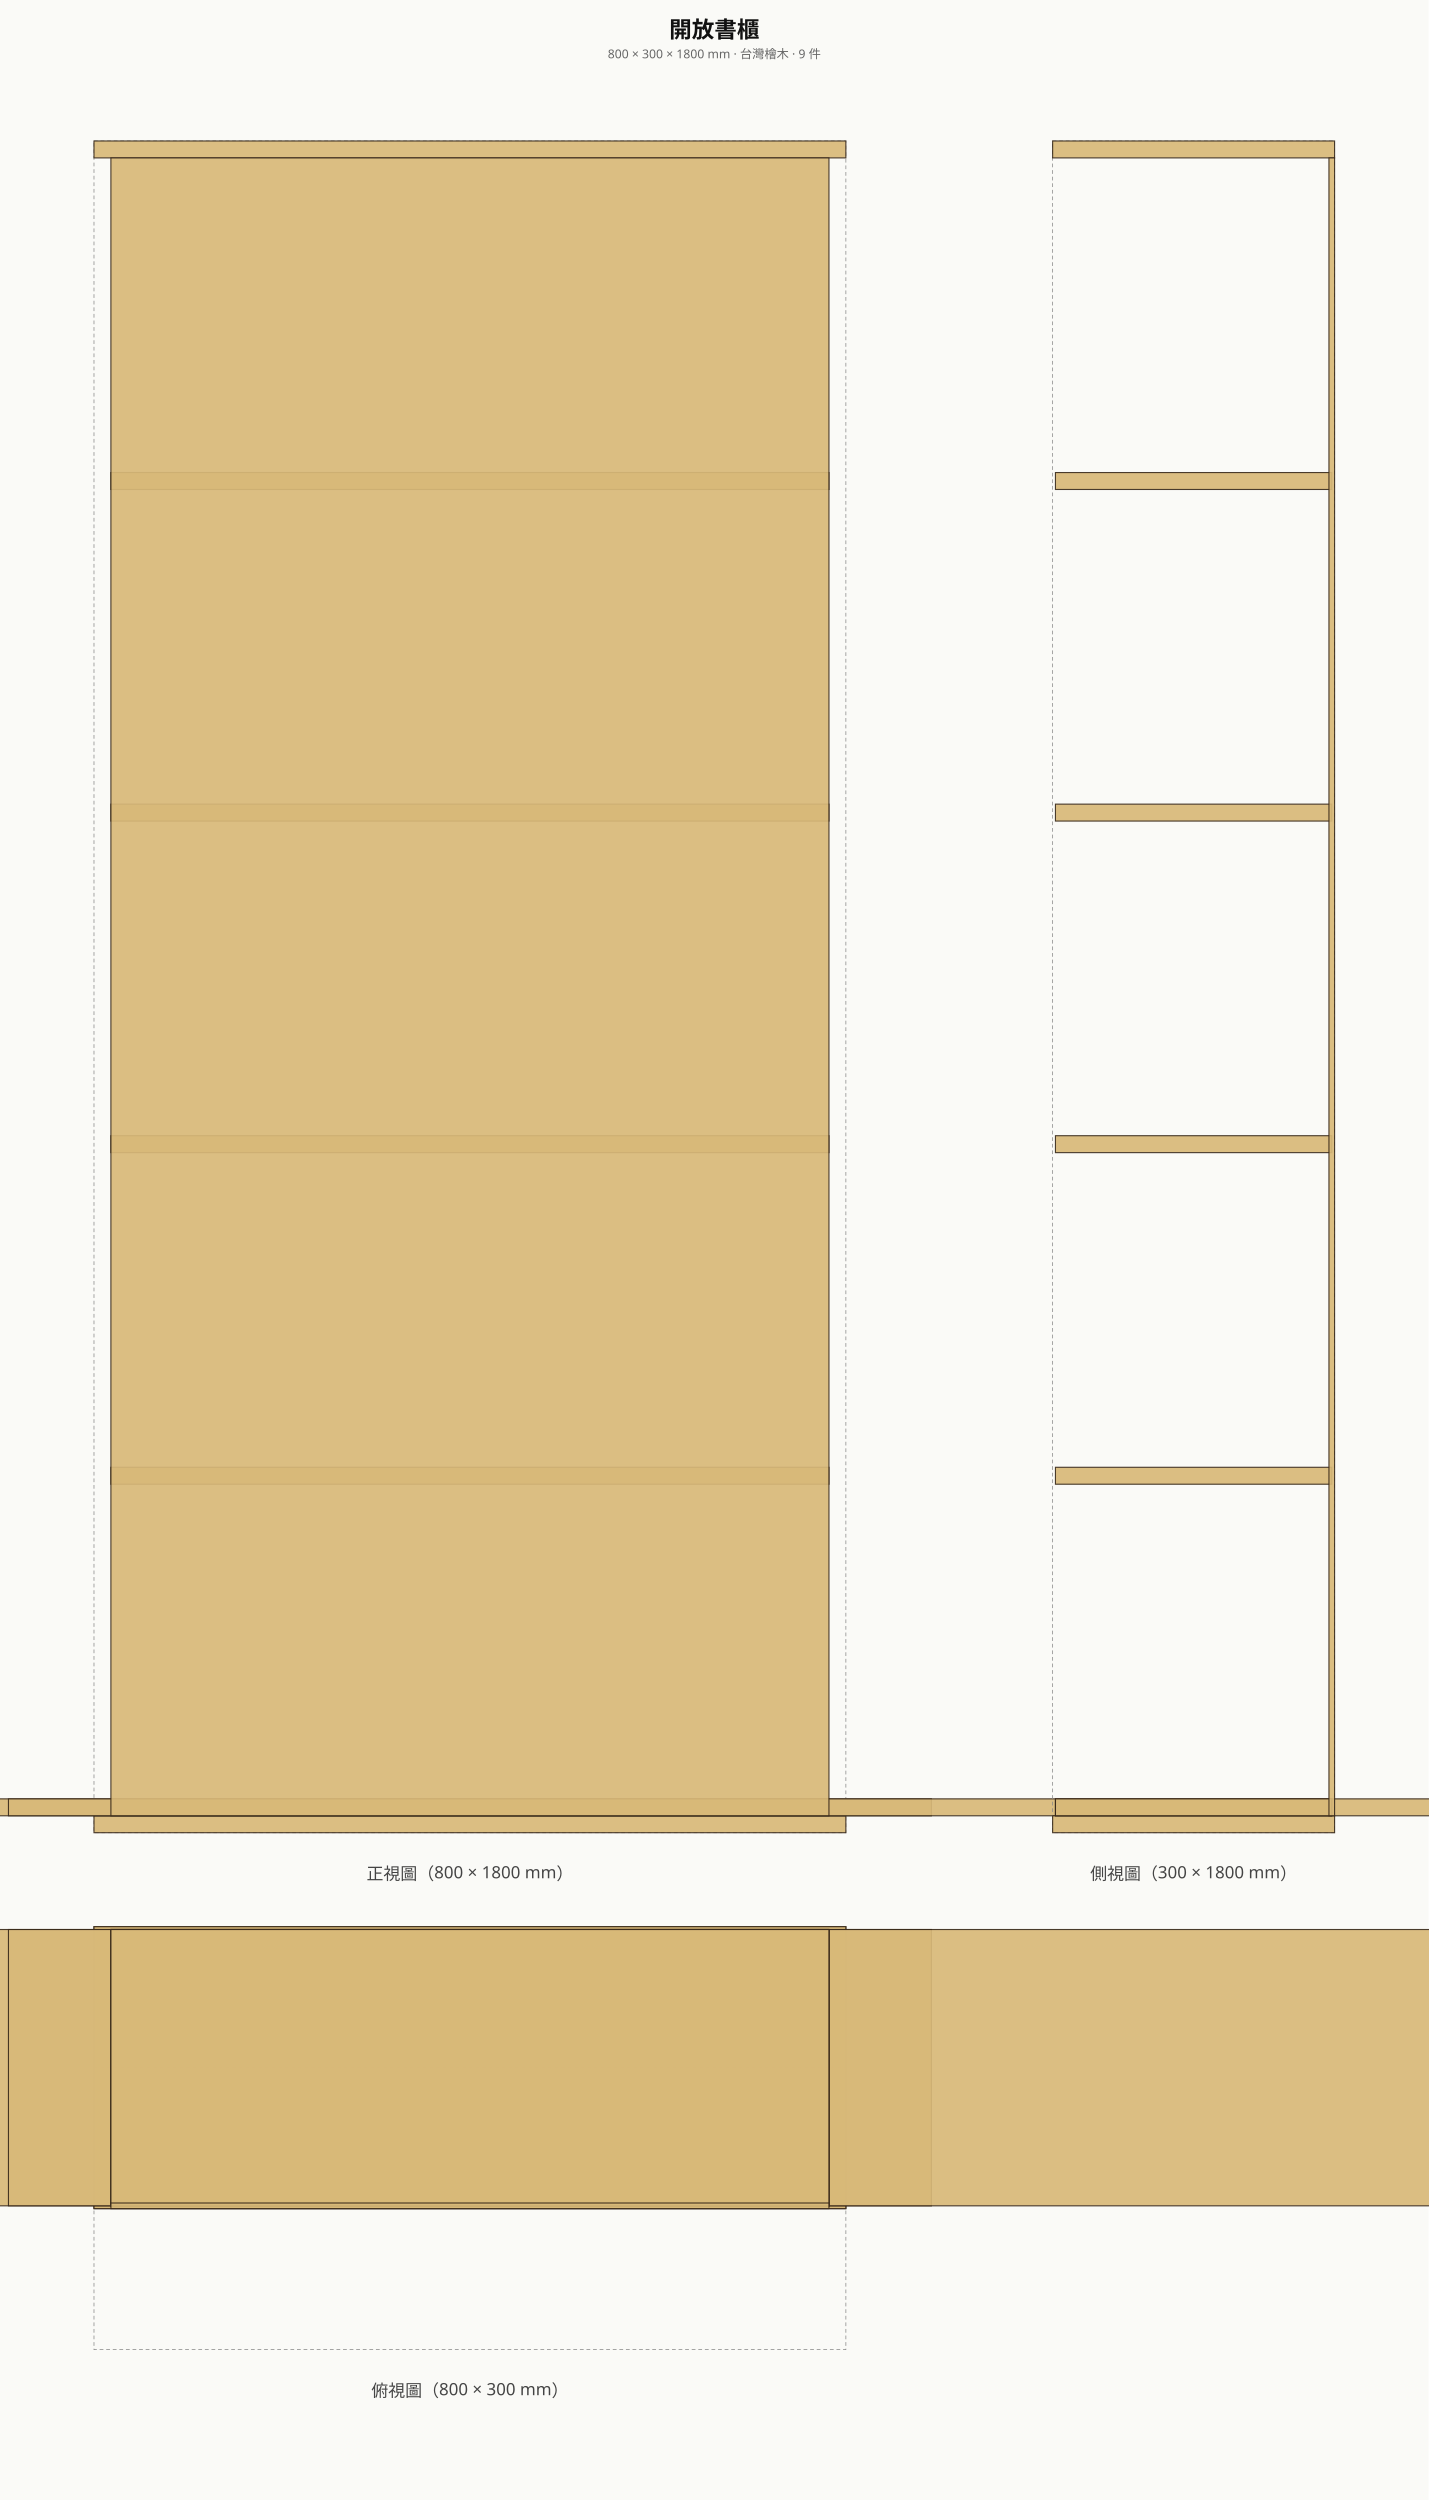
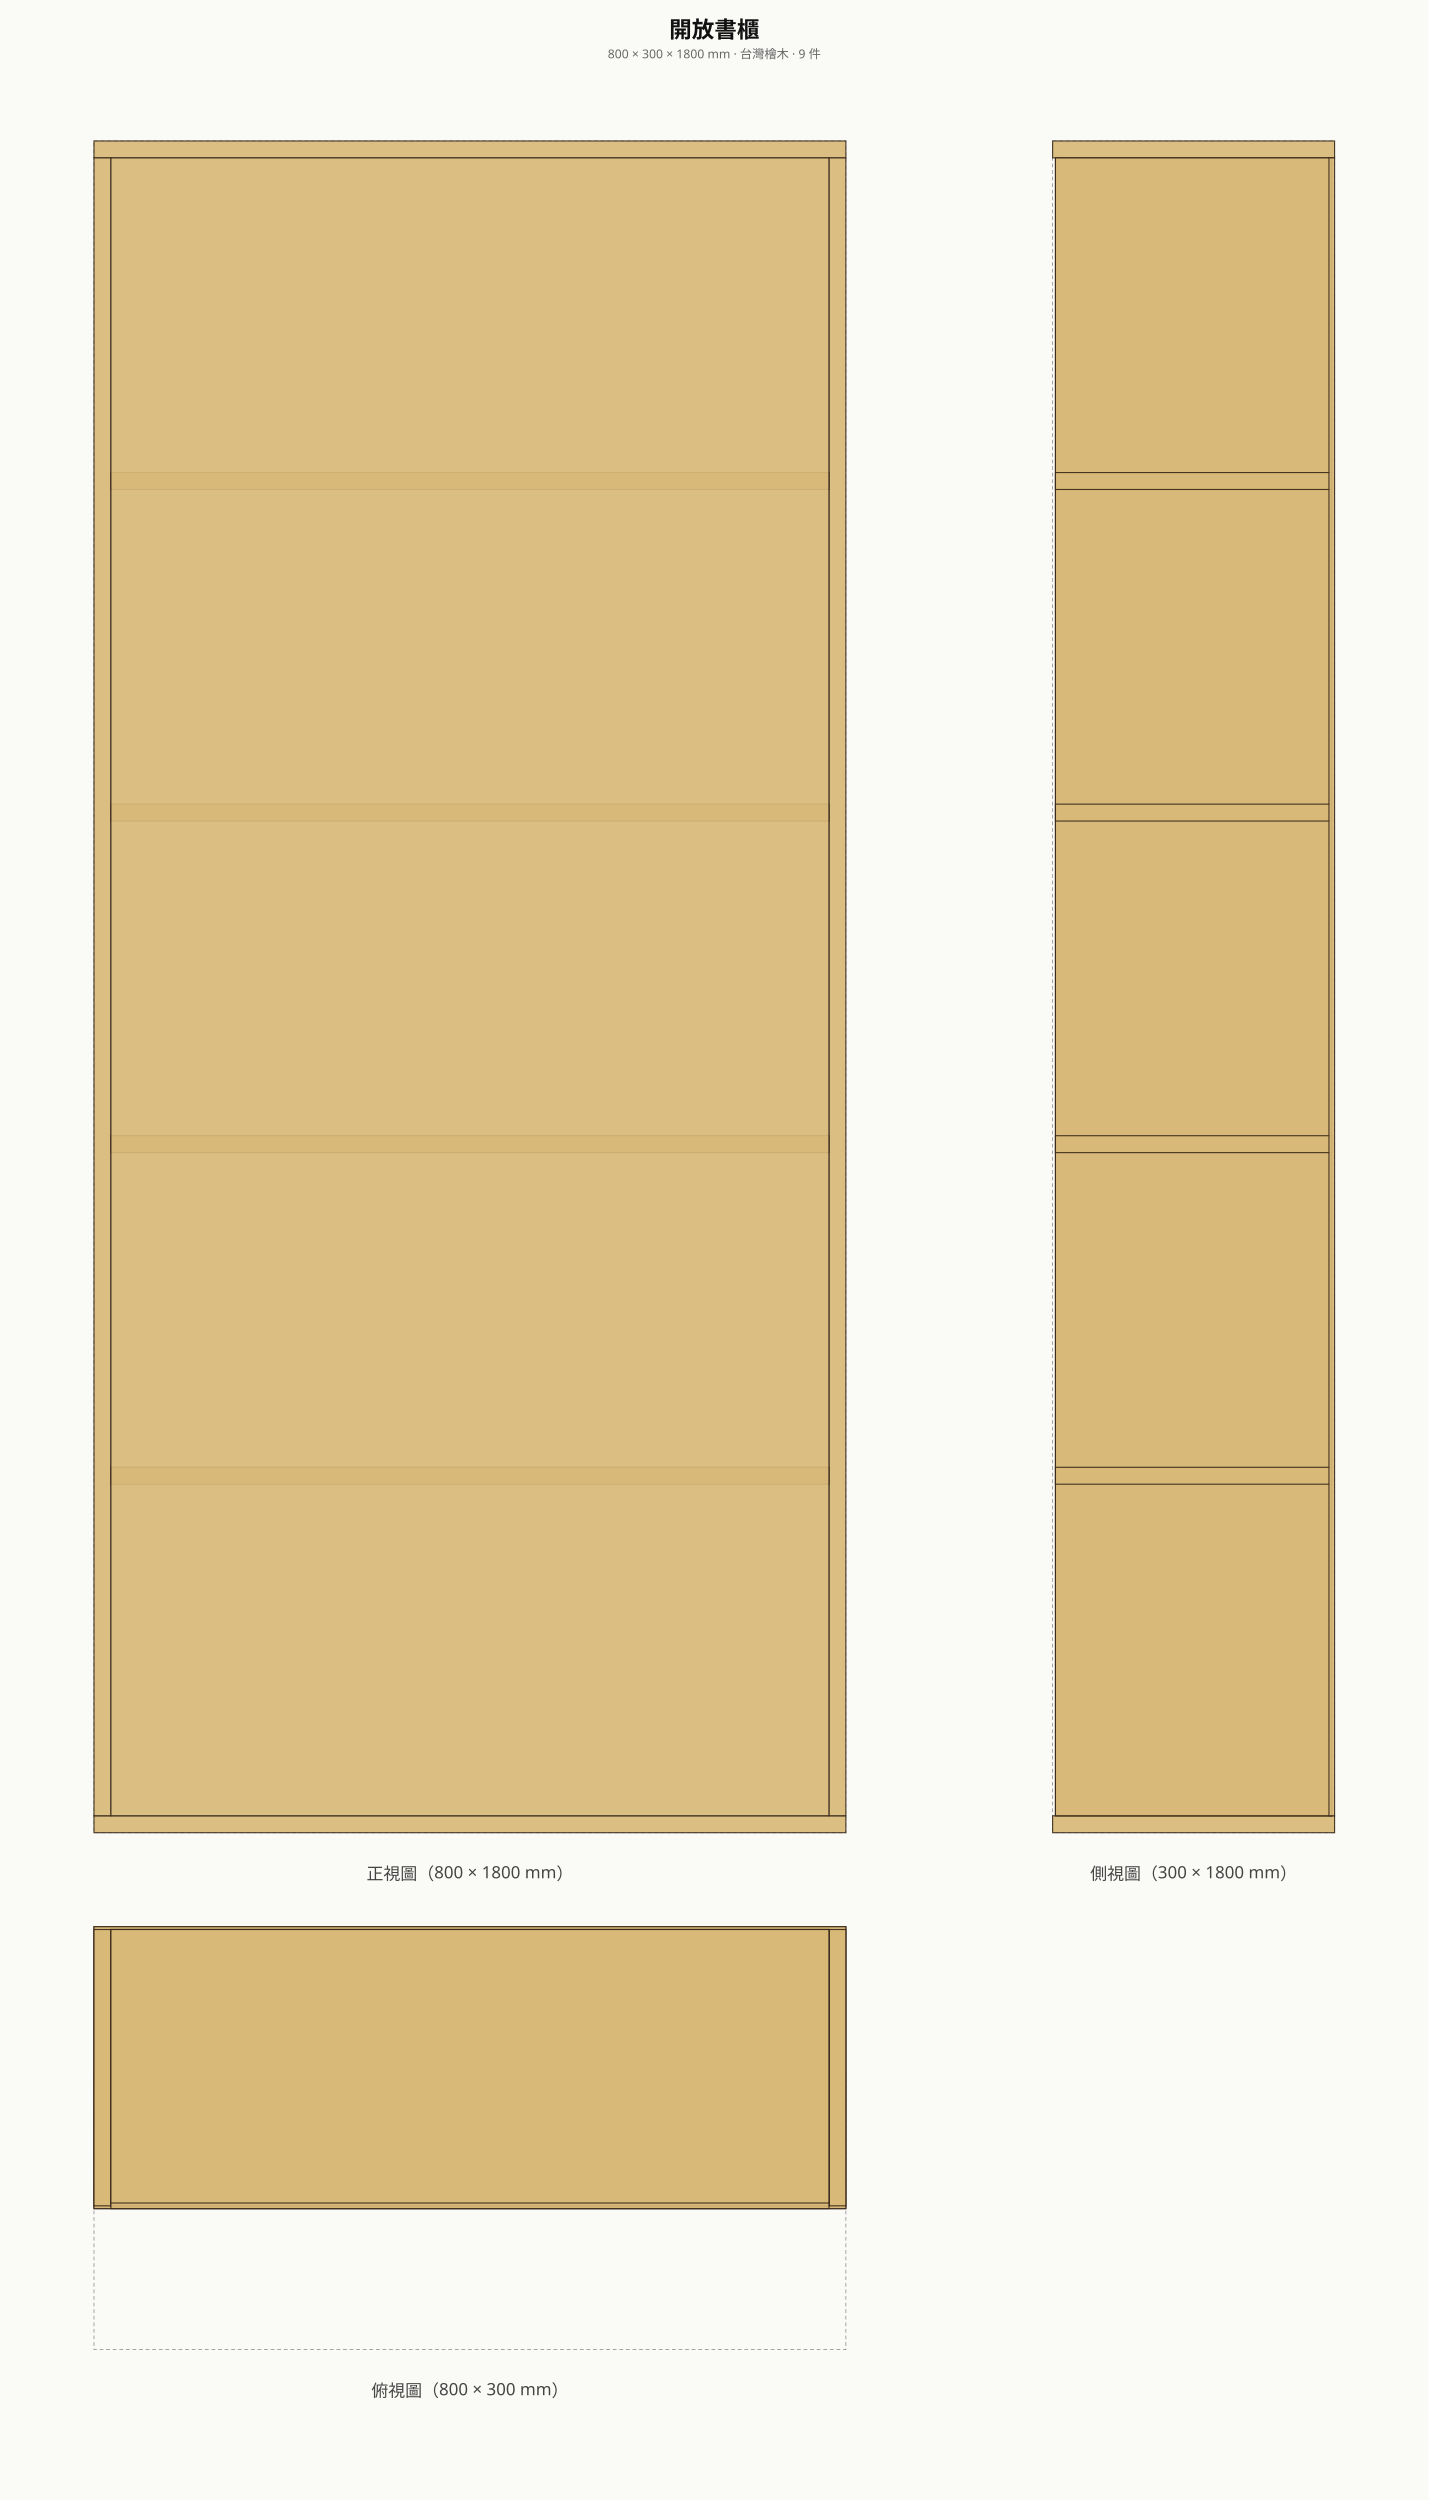
<svg xmlns="http://www.w3.org/2000/svg" viewBox="-20 -50 1520 2660" width="1520" height="2660">
  <rect x="-20" y="-50" width="1520" height="2660" fill="#fafaf7" />
  <text x="740" y="-10" text-anchor="middle" font-size="24" font-weight="700" fill="#111" font-family="sans-serif">開放書櫃</text>
  <text x="740" y="12" text-anchor="middle" font-size="13" fill="#666" font-family="sans-serif">800 × 300 × 1800 mm · 台灣檜木 · 9 件</text>
  <g transform="translate(480, 100)">
    <rect x="-400.0" y="0" width="800.0" height="1800.0" fill="none" stroke="#888" stroke-dasharray="4 3" stroke-width="0.8" />
    <rect x="-400.0" y="0.0" width="800.0" height="18.0" fill="#d8b878" stroke="#3a2a1a" stroke-width="1.2" opacity="0.92" />
    <rect x="-400.0" y="1782.0" width="800.0" height="18.0" fill="#d8b878" stroke="#3a2a1a" stroke-width="1.2" opacity="0.92" />
-     <rect x="-1273.0" y="1764.0" width="1764.0" height="18.0" fill="#d8b878" stroke="#3a2a1a" stroke-width="1.2" opacity="0.92" />
-     <rect x="-491.0" y="1764.0" width="1764.0" height="18.0" fill="#d8b878" stroke="#3a2a1a" stroke-width="1.2" opacity="0.92" />
+     <rect x="-400.0" y="18.0" width="18.0" height="1764.0" fill="#d8b878" stroke="#3a2a1a" stroke-width="1.2" opacity="0.92" />
+     <rect x="382.0" y="18.0" width="18.0" height="1764.0" fill="#d8b878" stroke="#3a2a1a" stroke-width="1.2" opacity="0.92" />
    <rect x="-382.0" y="1411.2" width="764.0" height="18.0" fill="#d8b878" stroke="#3a2a1a" stroke-width="1.2" opacity="0.92" />
    <rect x="-382.0" y="1058.4" width="764.0" height="18.0" fill="#d8b878" stroke="#3a2a1a" stroke-width="1.2" opacity="0.92" />
    <rect x="-382.0" y="705.6" width="764.0" height="18.0" fill="#d8b878" stroke="#3a2a1a" stroke-width="1.2" opacity="0.92" />
    <rect x="-382.0" y="352.8" width="764.0" height="18.0" fill="#d8b878" stroke="#3a2a1a" stroke-width="1.2" opacity="0.92" />
    <rect x="-382.0" y="18.0" width="764.0" height="1764.0" fill="#d8b878" stroke="#3a2a1a" stroke-width="1.2" opacity="0.92" />
    <text x="0" y="1850.0" text-anchor="middle" font-size="18" fill="#444" font-family="sans-serif">正視圖（800 × 1800 mm）</text>
  </g>
  <g transform="translate(1250, 100)">
    <rect x="-150.0" y="0" width="300.0" height="1800.0" fill="none" stroke="#888" stroke-dasharray="4 3" stroke-width="0.8" />
    <rect x="-150.0" y="0.0" width="300.0" height="18.0" fill="#d8b878" stroke="#3a2a1a" stroke-width="1.2" opacity="0.92" />
    <rect x="-150.0" y="1782.0" width="300.0" height="18.0" fill="#d8b878" stroke="#3a2a1a" stroke-width="1.2" opacity="0.92" />
-     <rect x="-147.0" y="1764.0" width="294.0" height="18.0" fill="#d8b878" stroke="#3a2a1a" stroke-width="1.2" opacity="0.92" />
-     <rect x="-147.0" y="1764.0" width="294.0" height="18.0" fill="#d8b878" stroke="#3a2a1a" stroke-width="1.2" opacity="0.92" />
+     <rect x="-147.0" y="18.0" width="294.0" height="1764.0" fill="#d8b878" stroke="#3a2a1a" stroke-width="1.2" opacity="0.92" />
+     <rect x="-147.0" y="18.0" width="294.0" height="1764.0" fill="#d8b878" stroke="#3a2a1a" stroke-width="1.2" opacity="0.92" />
    <rect x="-147.0" y="1411.2" width="294.0" height="18.0" fill="#d8b878" stroke="#3a2a1a" stroke-width="1.2" opacity="0.92" />
    <rect x="-147.0" y="1058.4" width="294.0" height="18.0" fill="#d8b878" stroke="#3a2a1a" stroke-width="1.2" opacity="0.92" />
    <rect x="-147.0" y="705.6" width="294.0" height="18.0" fill="#d8b878" stroke="#3a2a1a" stroke-width="1.2" opacity="0.92" />
    <rect x="-147.0" y="352.8" width="294.0" height="18.0" fill="#d8b878" stroke="#3a2a1a" stroke-width="1.2" opacity="0.92" />
    <rect x="144.0" y="18.0" width="6.0" height="1764.0" fill="#d8b878" stroke="#3a2a1a" stroke-width="1.2" opacity="0.92" />
    <text x="0" y="1850.0" text-anchor="middle" font-size="18" fill="#444" font-family="sans-serif">側視圖（300 × 1800 mm）</text>
  </g>
  <g transform="translate(480, 2150)">
    <rect x="-400.0" y="0" width="800.0" height="300.0" fill="none" stroke="#888" stroke-dasharray="4 3" stroke-width="0.8" />
    <rect x="-400.0" y="-150.0" width="800.0" height="300.0" fill="#d8b878" stroke="#3a2a1a" stroke-width="1.2" opacity="0.92" />
    <rect x="-400.0" y="-150.0" width="800.0" height="300.0" fill="#d8b878" stroke="#3a2a1a" stroke-width="1.2" opacity="0.92" />
-     <rect x="-1273.0" y="-147.0" width="1764.0" height="294.0" fill="#d8b878" stroke="#3a2a1a" stroke-width="1.2" opacity="0.92" />
-     <rect x="-491.0" y="-147.0" width="1764.0" height="294.0" fill="#d8b878" stroke="#3a2a1a" stroke-width="1.2" opacity="0.92" />
+     <rect x="-400.0" y="-147.0" width="18.0" height="294.0" fill="#d8b878" stroke="#3a2a1a" stroke-width="1.2" opacity="0.92" />
+     <rect x="382.0" y="-147.0" width="18.0" height="294.0" fill="#d8b878" stroke="#3a2a1a" stroke-width="1.2" opacity="0.92" />
    <rect x="-382.0" y="-147.0" width="764.0" height="294.0" fill="#d8b878" stroke="#3a2a1a" stroke-width="1.2" opacity="0.92" />
    <rect x="-382.0" y="-147.0" width="764.0" height="294.0" fill="#d8b878" stroke="#3a2a1a" stroke-width="1.2" opacity="0.92" />
    <rect x="-382.0" y="-147.0" width="764.0" height="294.0" fill="#d8b878" stroke="#3a2a1a" stroke-width="1.2" opacity="0.92" />
    <rect x="-382.0" y="-147.0" width="764.0" height="294.0" fill="#d8b878" stroke="#3a2a1a" stroke-width="1.2" opacity="0.92" />
    <rect x="-382.0" y="144.0" width="764.0" height="6.0" fill="#d8b878" stroke="#3a2a1a" stroke-width="1.2" opacity="0.92" />
    <text x="0" y="350.0" text-anchor="middle" font-size="18" fill="#444" font-family="sans-serif">俯視圖（800 × 300 mm）</text>
  </g>
</svg>
